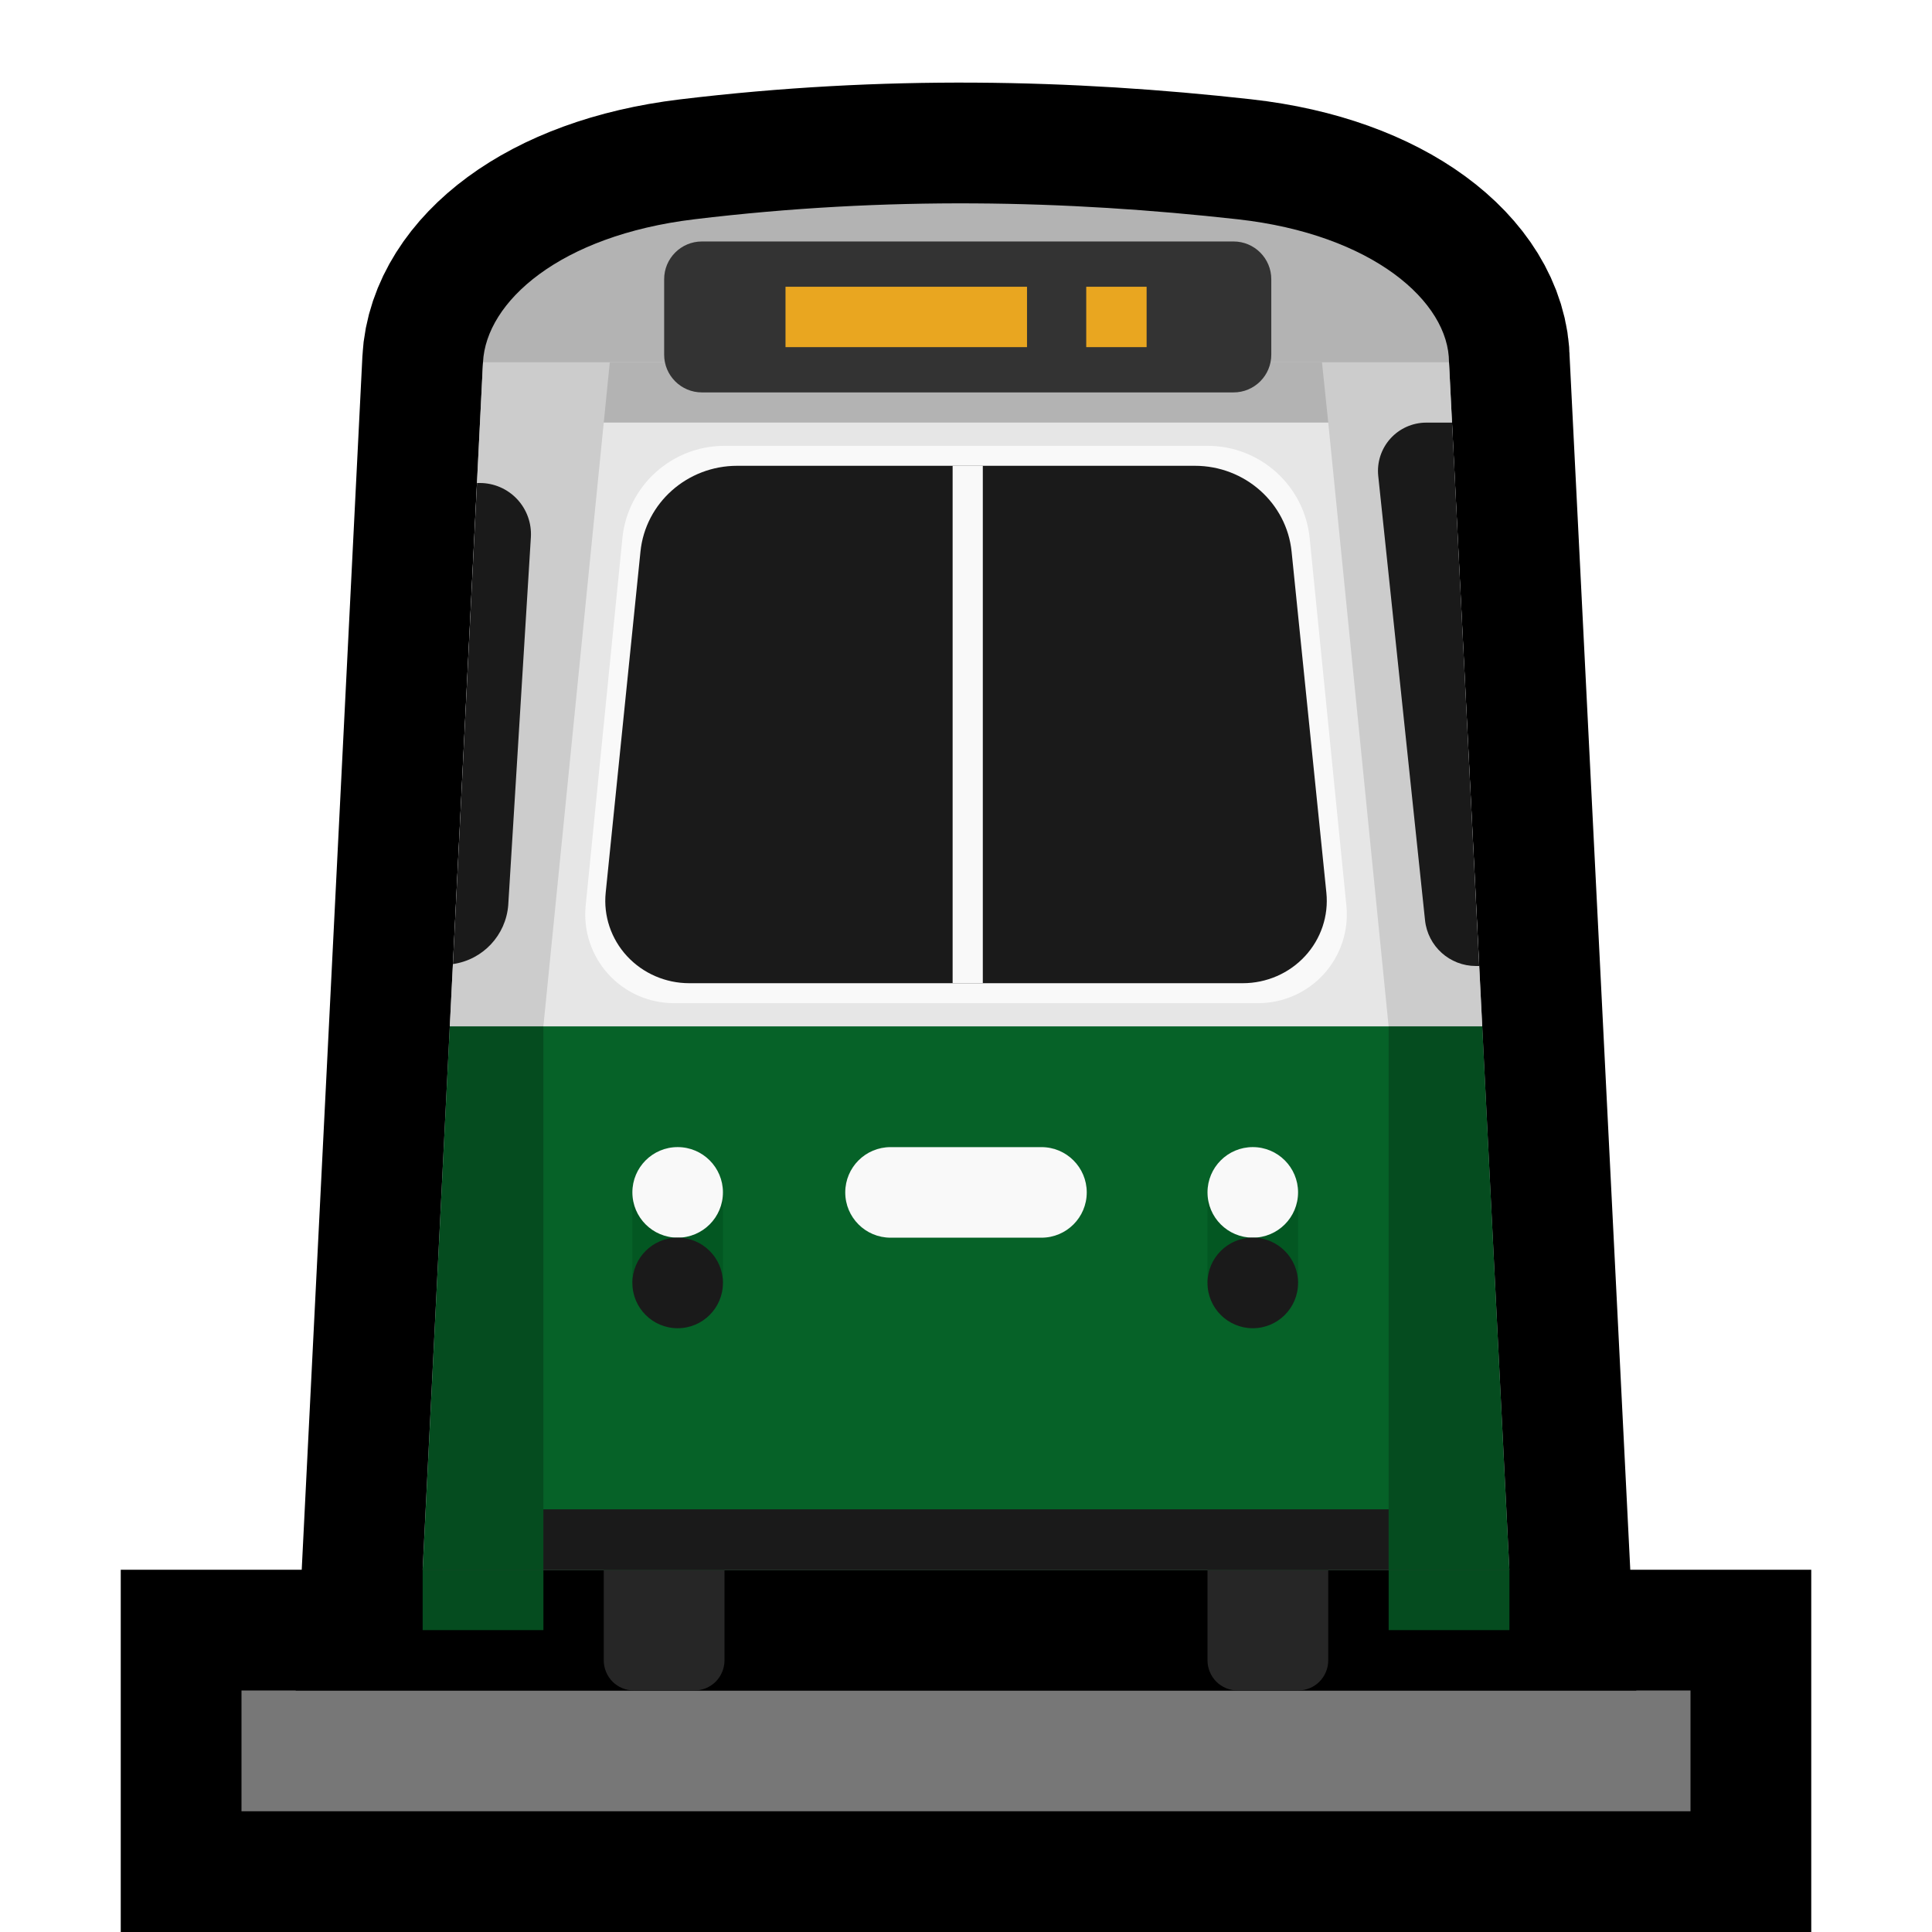
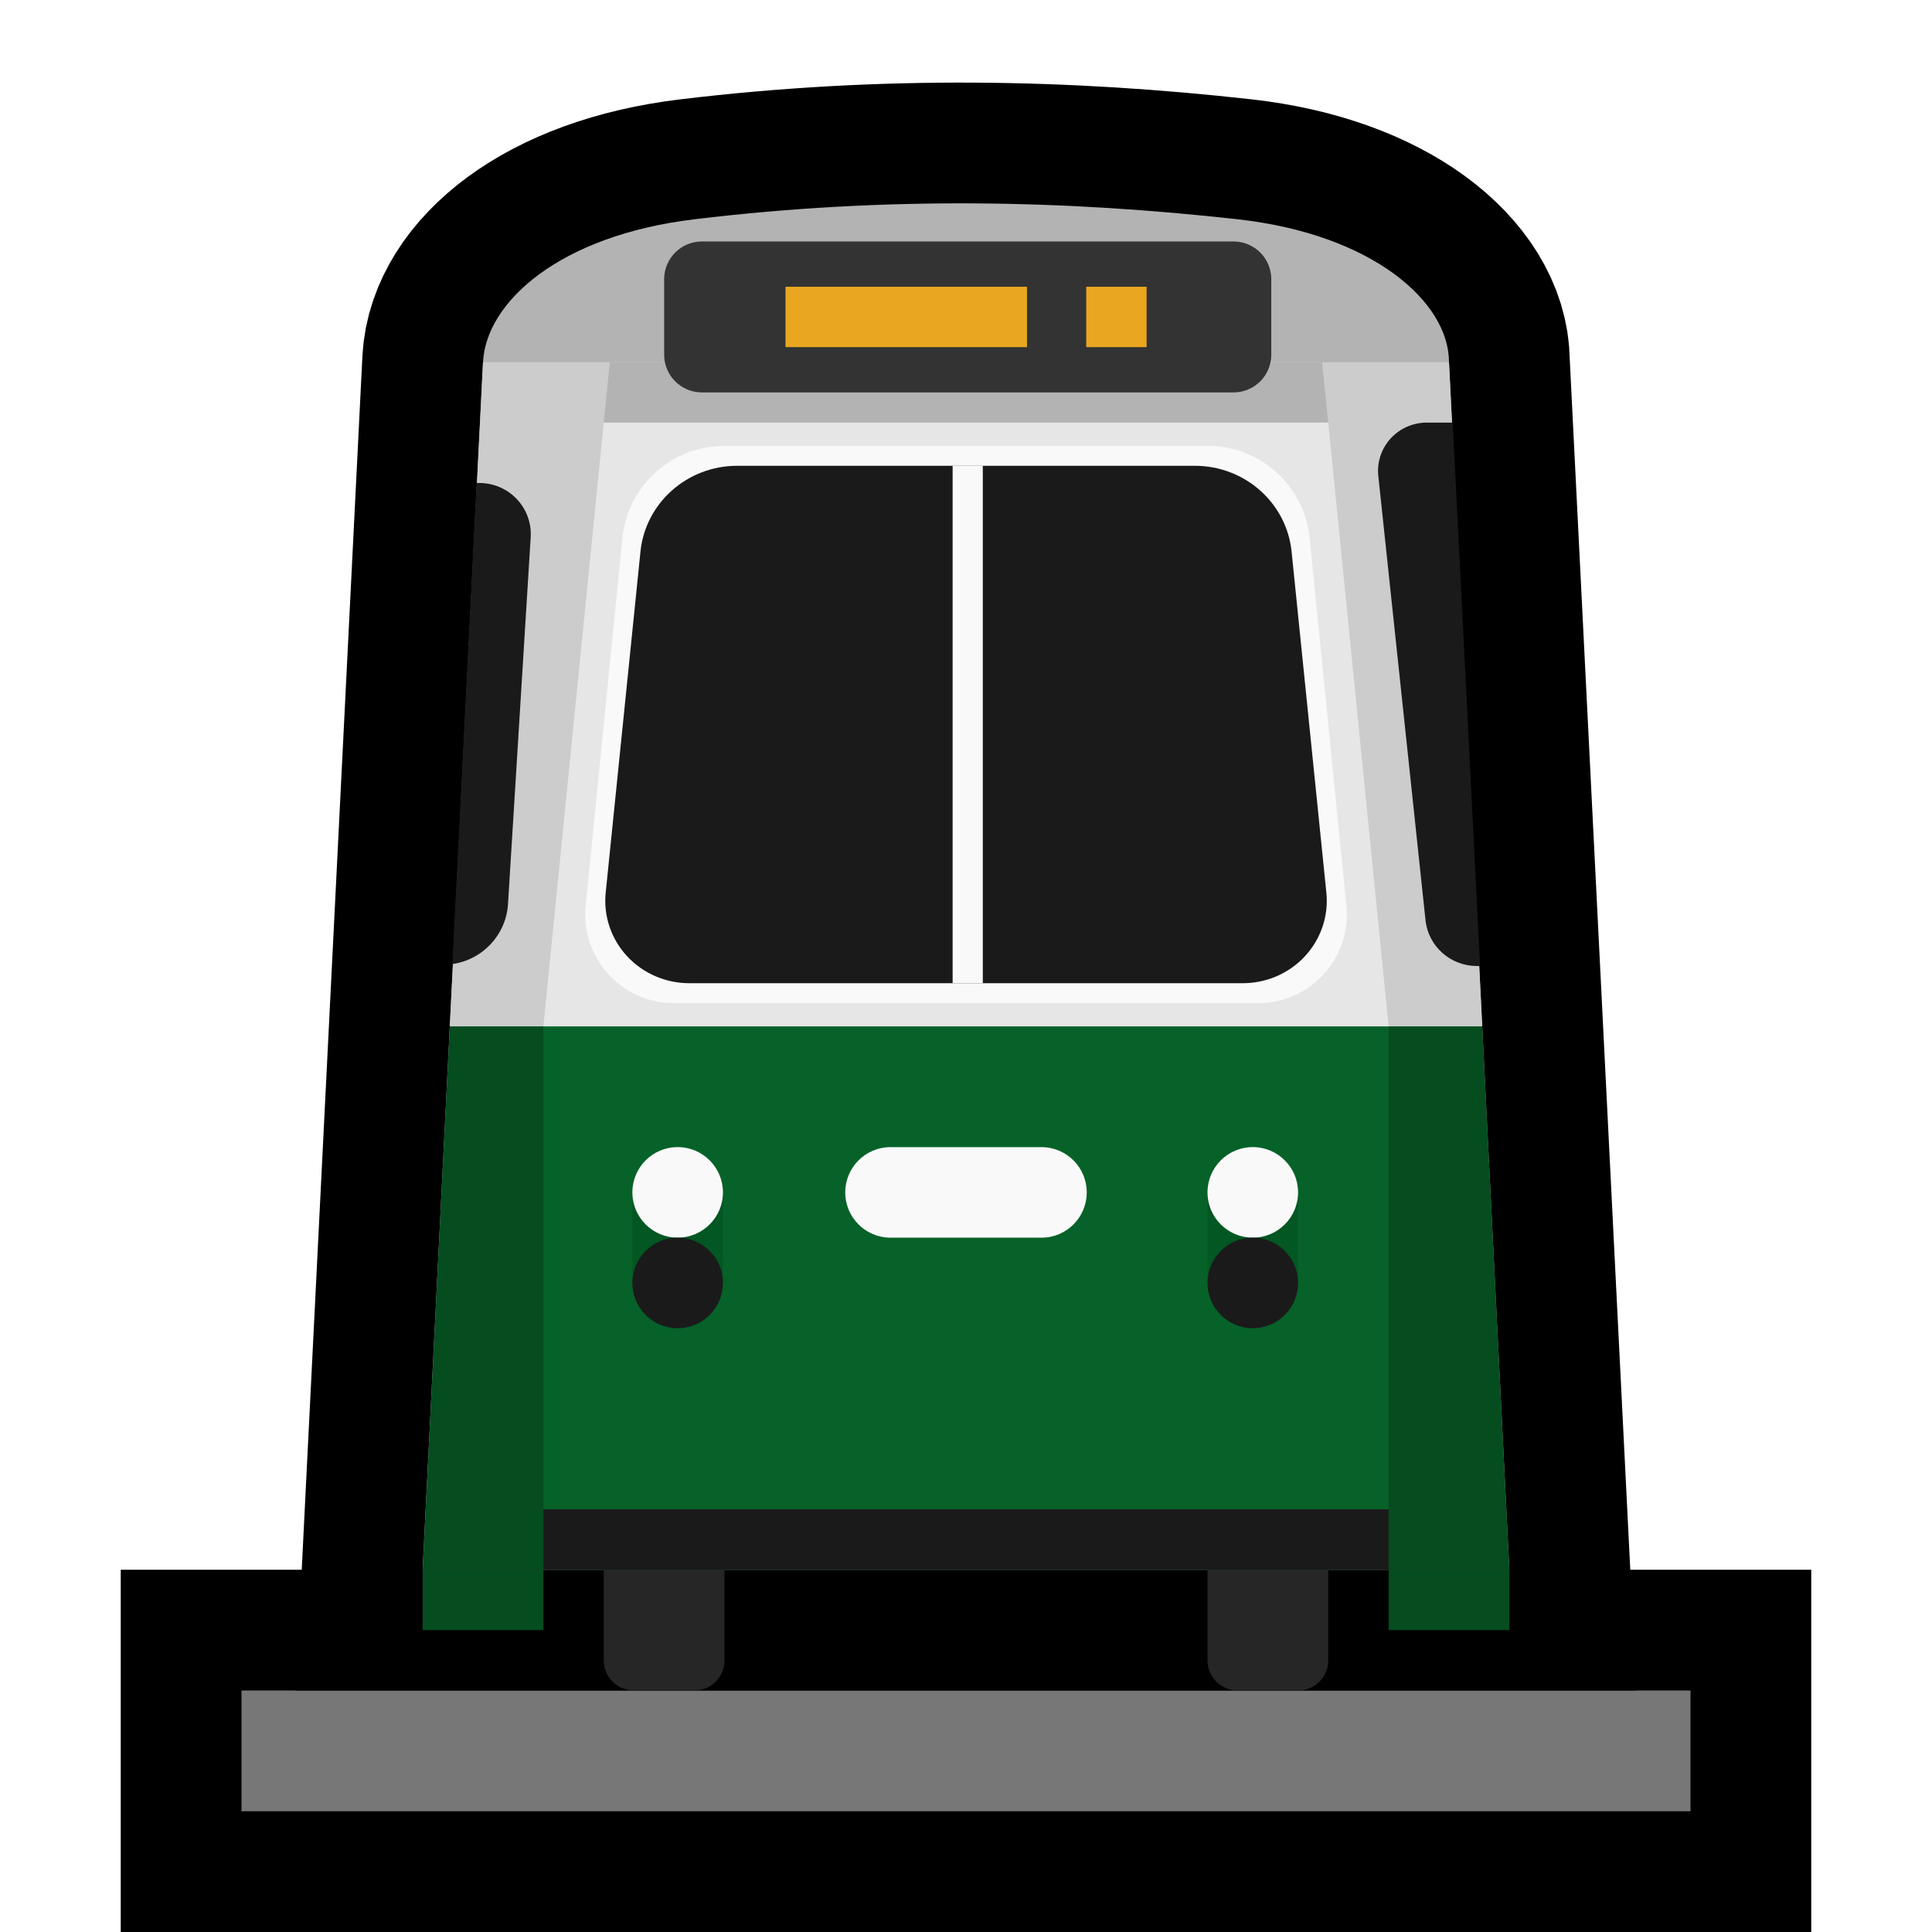
<svg xmlns="http://www.w3.org/2000/svg" width="32" height="32" viewBox="0 0 32 32" version="1.1" xml:space="preserve" style="clip-rule:evenodd;fill-rule:evenodd;stroke-linecap:round;stroke-miterlimit:1.5" id="svg1584">
  <defs id="defs1588">
    <clipPath clipPathUnits="userSpaceOnUse" id="clipPath35">
      <g id="use35">
        <path style="clip-rule:evenodd;fill:#b3b3b3;fill-opacity:1;fill-rule:evenodd;stroke:none;stroke-width:4;stroke-linecap:square;stroke-miterlimit:1.5;stroke-dasharray:none;stroke-opacity:1;paint-order:markers stroke fill" d="m 7,25 v 0 L 8,5 c 0.05,-0.999 1.266,-2.098 3.5,-2.368 3.199,-0.386 6.163,-0.316 9,0 C 22.736,2.881 24,4 24,5 l 1,20 v 0 z" id="path29" />
      </g>
    </clipPath>
  </defs>
  <g id="g1582">
    <clipPath id="_clip1">
      <rect x="0" y="0" width="32" height="32" id="rect1513" />
    </clipPath>
    <rect style="clip-rule:evenodd;display:inline;fill:#777777;fill-opacity:1;fill-rule:evenodd;stroke:#000000;stroke-width:4;stroke-linecap:butt;stroke-linejoin:miter;stroke-miterlimit:1.5;stroke-dasharray:none;stroke-opacity:1;paint-order:markers stroke fill" id="rect4044" width="24" height="2" x="4" y="28" ry="0" rx="0" />
    <path style="clip-rule:evenodd;display:inline;fill:#b3b3b3;fill-opacity:1;fill-rule:evenodd;stroke:#000000;stroke-width:4;stroke-linecap:square;stroke-miterlimit:1.5;stroke-dasharray:none;stroke-opacity:1;paint-order:markers stroke fill" d="m 7,26 1,-20 c 0.05,-0.999 1.266,-2.098 3.5,-2.368 3.199,-0.386 6.163,-0.316 9,0 2.236,0.249 3.5,1.368 3.5,2.368 l 1,20 z" id="path35" />
    <g id="g18" style="clip-rule:evenodd;fill-rule:evenodd;stroke-linecap:round;stroke-miterlimit:1.5">
      <path d="m 12,25 h -2 v 2.5 c 0,0.133 0.053,0.26 0.146,0.354 C 10.24,27.947 10.367,28 10.5,28 h 1 c 0.133,0 0.26,-0.053 0.354,-0.146 C 11.947,27.76 12,27.633 12,27.5 Z" style="clip-rule:evenodd;fill:#262626;fill-rule:evenodd;stroke-linecap:round;stroke-miterlimit:1.5" id="path1570" />
      <path d="m 22,25 h -2 v 2.5 c 0,0.133 0.053,0.26 0.146,0.354 C 20.24,27.947 20.367,28 20.5,28 h 1 c 0.133,0 0.26,-0.053 0.354,-0.146 C 21.947,27.76 22,27.633 22,27.5 Z" style="clip-rule:evenodd;fill:#262626;fill-rule:evenodd;stroke-linecap:round;stroke-miterlimit:1.5" id="path1574" />
    </g>
    <path d="M 24,6 H 8 L 7.45,17 H 24.551 Z" style="display:inline;opacity:1;fill:#cccccc;stroke-width:4;stroke-linecap:square;paint-order:markers stroke fill" id="path26" />
    <path d="M 24.551,17 H 7.45 l -0.449,9 H 25 Z" style="display:inline;opacity:1;fill:#054c1f;stroke-width:4.313;stroke-linecap:square;paint-order:markers stroke fill" id="path28" />
    <rect style="opacity:1;fill:#066228;fill-opacity:1;stroke-width:4.151;stroke-linecap:square;paint-order:markers stroke fill" id="rect28" width="14" height="8" x="9" y="17" />
    <rect style="clip-rule:evenodd;display:inline;fill:#f9f9f9;fill-opacity:1;fill-rule:evenodd;stroke:none;stroke-width:5.045;stroke-linecap:square;stroke-miterlimit:1.5;paint-order:markers stroke fill" id="rect3" width="4" height="1.5" x="14" y="19" ry="0.75" />
    <path id="rect22" style="clip-rule:evenodd;display:inline;opacity:1;fill:#b3b3b3;fill-rule:evenodd;stroke-width:4;stroke-linecap:square;stroke-miterlimit:1.5;paint-order:markers stroke fill" d="m 10.1,6.004 11.796,-0.004 0.104,1 h -12 z" />
    <g id="g29" transform="translate(4.9843945e-4,0.9995541)">
      <rect style="clip-rule:evenodd;display:inline;fill:#054c1f;fill-opacity:1;fill-rule:evenodd;stroke:none;stroke-width:4.899;stroke-linecap:square;stroke-miterlimit:1.5;stroke-dasharray:none;stroke-opacity:1;paint-order:markers stroke fill" id="rect11" width="2" height="1" x="7" y="25" />
      <rect style="clip-rule:evenodd;display:inline;fill:#054c1f;fill-opacity:1;fill-rule:evenodd;stroke:none;stroke-width:6;stroke-linecap:square;stroke-miterlimit:1.5;stroke-dasharray:none;stroke-opacity:1;paint-order:markers stroke fill" id="rect12" width="2" height="1" x="23" y="25" />
    </g>
    <rect style="clip-rule:evenodd;display:none;fill:#aa3535;fill-opacity:1;fill-rule:evenodd;stroke-width:6.425;stroke-linecap:square;stroke-miterlimit:1.5;stroke-dasharray:6.425, 38.551;stroke-opacity:0.291;paint-order:stroke markers fill" id="rect2" width="6" height="6" x="13" y="17" />
    <rect style="clip-rule:evenodd;display:inline;fill:#1a1a1a;fill-opacity:1;fill-rule:evenodd;stroke-width:5.207;stroke-linecap:square;stroke-miterlimit:1.5;paint-order:markers stroke fill" id="rect4" width="14" height="1" x="-23" y="25" transform="scale(-1,1)" />
    <path style="clip-rule:evenodd;display:inline;fill:#e6e6e6;fill-opacity:1;fill-rule:evenodd;stroke:none;stroke-width:6;stroke-linecap:square;stroke-miterlimit:1.5;stroke-dasharray:none;stroke-opacity:1;paint-order:markers stroke fill" d="M 9,17 10,7 h 12 l 1,10 z" id="path10" />
    <path style="clip-rule:evenodd;display:inline;fill:#f9f9f9;fill-opacity:1;fill-rule:evenodd;stroke:none;stroke-width:5.538;stroke-linecap:square;stroke-miterlimit:1.5;stroke-dasharray:none;stroke-opacity:1;paint-order:markers stroke fill" d="M 9.7,14.001 10.308,7.915 A 1.7,1.7 137.855 0 1 12,6.385 l 8,0 a 1.7,1.7 42.145 0 1 1.692,1.531 l 0.608,6.085 a 1.469,1.469 132.145 0 1 -1.462,1.615 H 11.161 A 1.469,1.469 47.855 0 1 9.7,14.001 Z" id="path10-6" transform="translate(4.9843945e-4,0.9995541)" />
    <g id="g11" transform="translate(0.4741356,0.749554)" style="clip-rule:evenodd;display:inline;fill-rule:evenodd;stroke-linecap:round;stroke-miterlimit:1.5">
      <rect style="clip-rule:evenodd;fill:#035722;fill-opacity:1;fill-rule:evenodd;stroke-width:6;stroke-linecap:square;stroke-miterlimit:1.5;paint-order:markers stroke fill" id="rect7" width="1.5" height="1.5" x="10" y="19" />
      <circle style="fill:#f9f9f9;fill-opacity:1;stroke-width:6;stroke-linecap:square;paint-order:markers stroke fill" id="path5" cx="10.75" cy="19" r="0.75" />
      <circle style="fill:#1a1a1a;fill-opacity:1;stroke-width:6;stroke-linecap:square;paint-order:markers stroke fill" id="path6" cx="10.75" cy="20.5" r="0.75" />
    </g>
    <g id="g11-6" style="clip-rule:evenodd;display:inline;fill-rule:evenodd;stroke-linecap:round;stroke-miterlimit:1.5" transform="translate(10.00005,0.7495541)">
      <rect style="clip-rule:evenodd;fill:#035722;fill-opacity:1;fill-rule:evenodd;stroke-width:6;stroke-linecap:square;stroke-miterlimit:1.5;paint-order:markers stroke fill" id="rect7-3" width="1.5" height="1.5" x="10" y="19" />
      <circle style="fill:#f9f9f9;fill-opacity:1;stroke-width:6;stroke-linecap:square;paint-order:markers stroke fill" id="path5-2" cx="10.75" cy="19" r="0.75" />
      <circle style="fill:#1a1a1a;fill-opacity:1;stroke-width:6;stroke-linecap:square;paint-order:markers stroke fill" id="path6-0" cx="10.75" cy="20.5" r="0.75" />
    </g>
    <g id="g28" style="clip-rule:evenodd;display:inline;fill-rule:evenodd;stroke-linecap:round;stroke-miterlimit:1.5" transform="translate(4.9843945e-4,0.9995541)">
      <path style="clip-rule:evenodd;fill:#1a1a1a;fill-opacity:1;fill-rule:evenodd;stroke:none;stroke-width:5.538;stroke-linecap:square;stroke-miterlimit:1.5;stroke-dasharray:none;stroke-opacity:1;paint-order:markers stroke fill" d="M 9.7,14.001 10.308,7.915 A 1.7,1.7 137.855 0 1 12,6.385 l 8,0 a 1.7,1.7 42.145 0 1 1.692,1.531 l 0.608,6.085 a 1.469,1.469 132.145 0 1 -1.462,1.615 H 11.161 A 1.469,1.469 47.855 0 1 9.7,14.001 Z" id="path13" transform="matrix(0.9473531,0,0,0.9283891,0.8423672,0.7877206)" />
      <rect style="fill:#f9f9f9;fill-opacity:1;stroke:none;stroke-width:6.895;stroke-linecap:square;stroke-dasharray:none;stroke-opacity:1;paint-order:markers stroke fill" id="rect17" width="0.5" height="8.57" x="15.778" y="6.715" />
    </g>
-     <path d="m 24.051,7 h -0.428 a 0.8,0.8 0 0 0 -0.795,0.883 l 0.775,7.359 a 0.847,0.847 0 0 0 0.842,0.758 h 0.055 z" style="clip-rule:evenodd;display:inline;fill:#1a1a1a;fill-rule:evenodd;stroke-width:6;stroke-linecap:square;stroke-miterlimit:1.5;paint-order:markers stroke fill" id="path22" />
-     <path d="m 7.502,15.968 a 1.071,1.071 0 0 0 0.916,-0.977 l 0.375,-6.094 A 0.847,0.847 0 0 0 7.948,8 H 7.901 Z" style="clip-rule:evenodd;display:inline;opacity:1;fill:#1a1a1a;fill-rule:evenodd;stroke-width:4;stroke-linecap:square;stroke-miterlimit:1.5;paint-order:markers stroke fill" id="path24" />
+     <path d="m 24.061,7 h -0.431 a 0.806,0.8 0 0 0 -0.801,0.883 l 0.782,7.359 a 0.854,0.847 0 0 0 0.849,0.758 h 0.055 z" style="clip-rule:evenodd;display:inline;fill:#1a1a1a;fill-rule:evenodd;stroke-width:6.025;stroke-linecap:square;stroke-miterlimit:1.5;paint-order:markers stroke fill" id="path22" />
+     <path d="M 7.492,15.968 A 1.077,1.071 0 0 0 8.413,14.992 L 8.79,8.898 A 0.852,0.847 0 0 0 7.94,8 h -0.047 z" style="clip-rule:evenodd;display:inline;opacity:1;fill:#1a1a1a;fill-rule:evenodd;stroke-width:4.011;stroke-linecap:square;stroke-miterlimit:1.5;paint-order:markers stroke fill" id="path24" />
    <g id="g1" style="clip-rule:evenodd;display:inline;fill-rule:evenodd;stroke-linecap:round;stroke-miterlimit:1.5" transform="translate(4.9843945e-4,0.9995541)">
      <rect style="clip-rule:evenodd;fill:#333333;fill-opacity:1;fill-rule:evenodd;stroke:none;stroke-width:7.521;stroke-linecap:square;stroke-miterlimit:1.5;stroke-dasharray:none;stroke-opacity:1;paint-order:markers stroke fill" id="rect18" width="10.056" height="2.5" x="11" y="3" ry="0.625" />
      <rect x="13.01" y="3.75" width="4" height="1" style="clip-rule:evenodd;fill:#e9a620;fill-rule:evenodd;stroke-width:0.816;stroke-linecap:round;stroke-miterlimit:1.5" id="rect1554" />
      <rect x="17.991" y="3.75" width="1" height="1" style="clip-rule:evenodd;fill:#e9a620;fill-rule:evenodd;stroke-linecap:round;stroke-miterlimit:1.5" id="rect1558" />
    </g>
  </g>
</svg>
